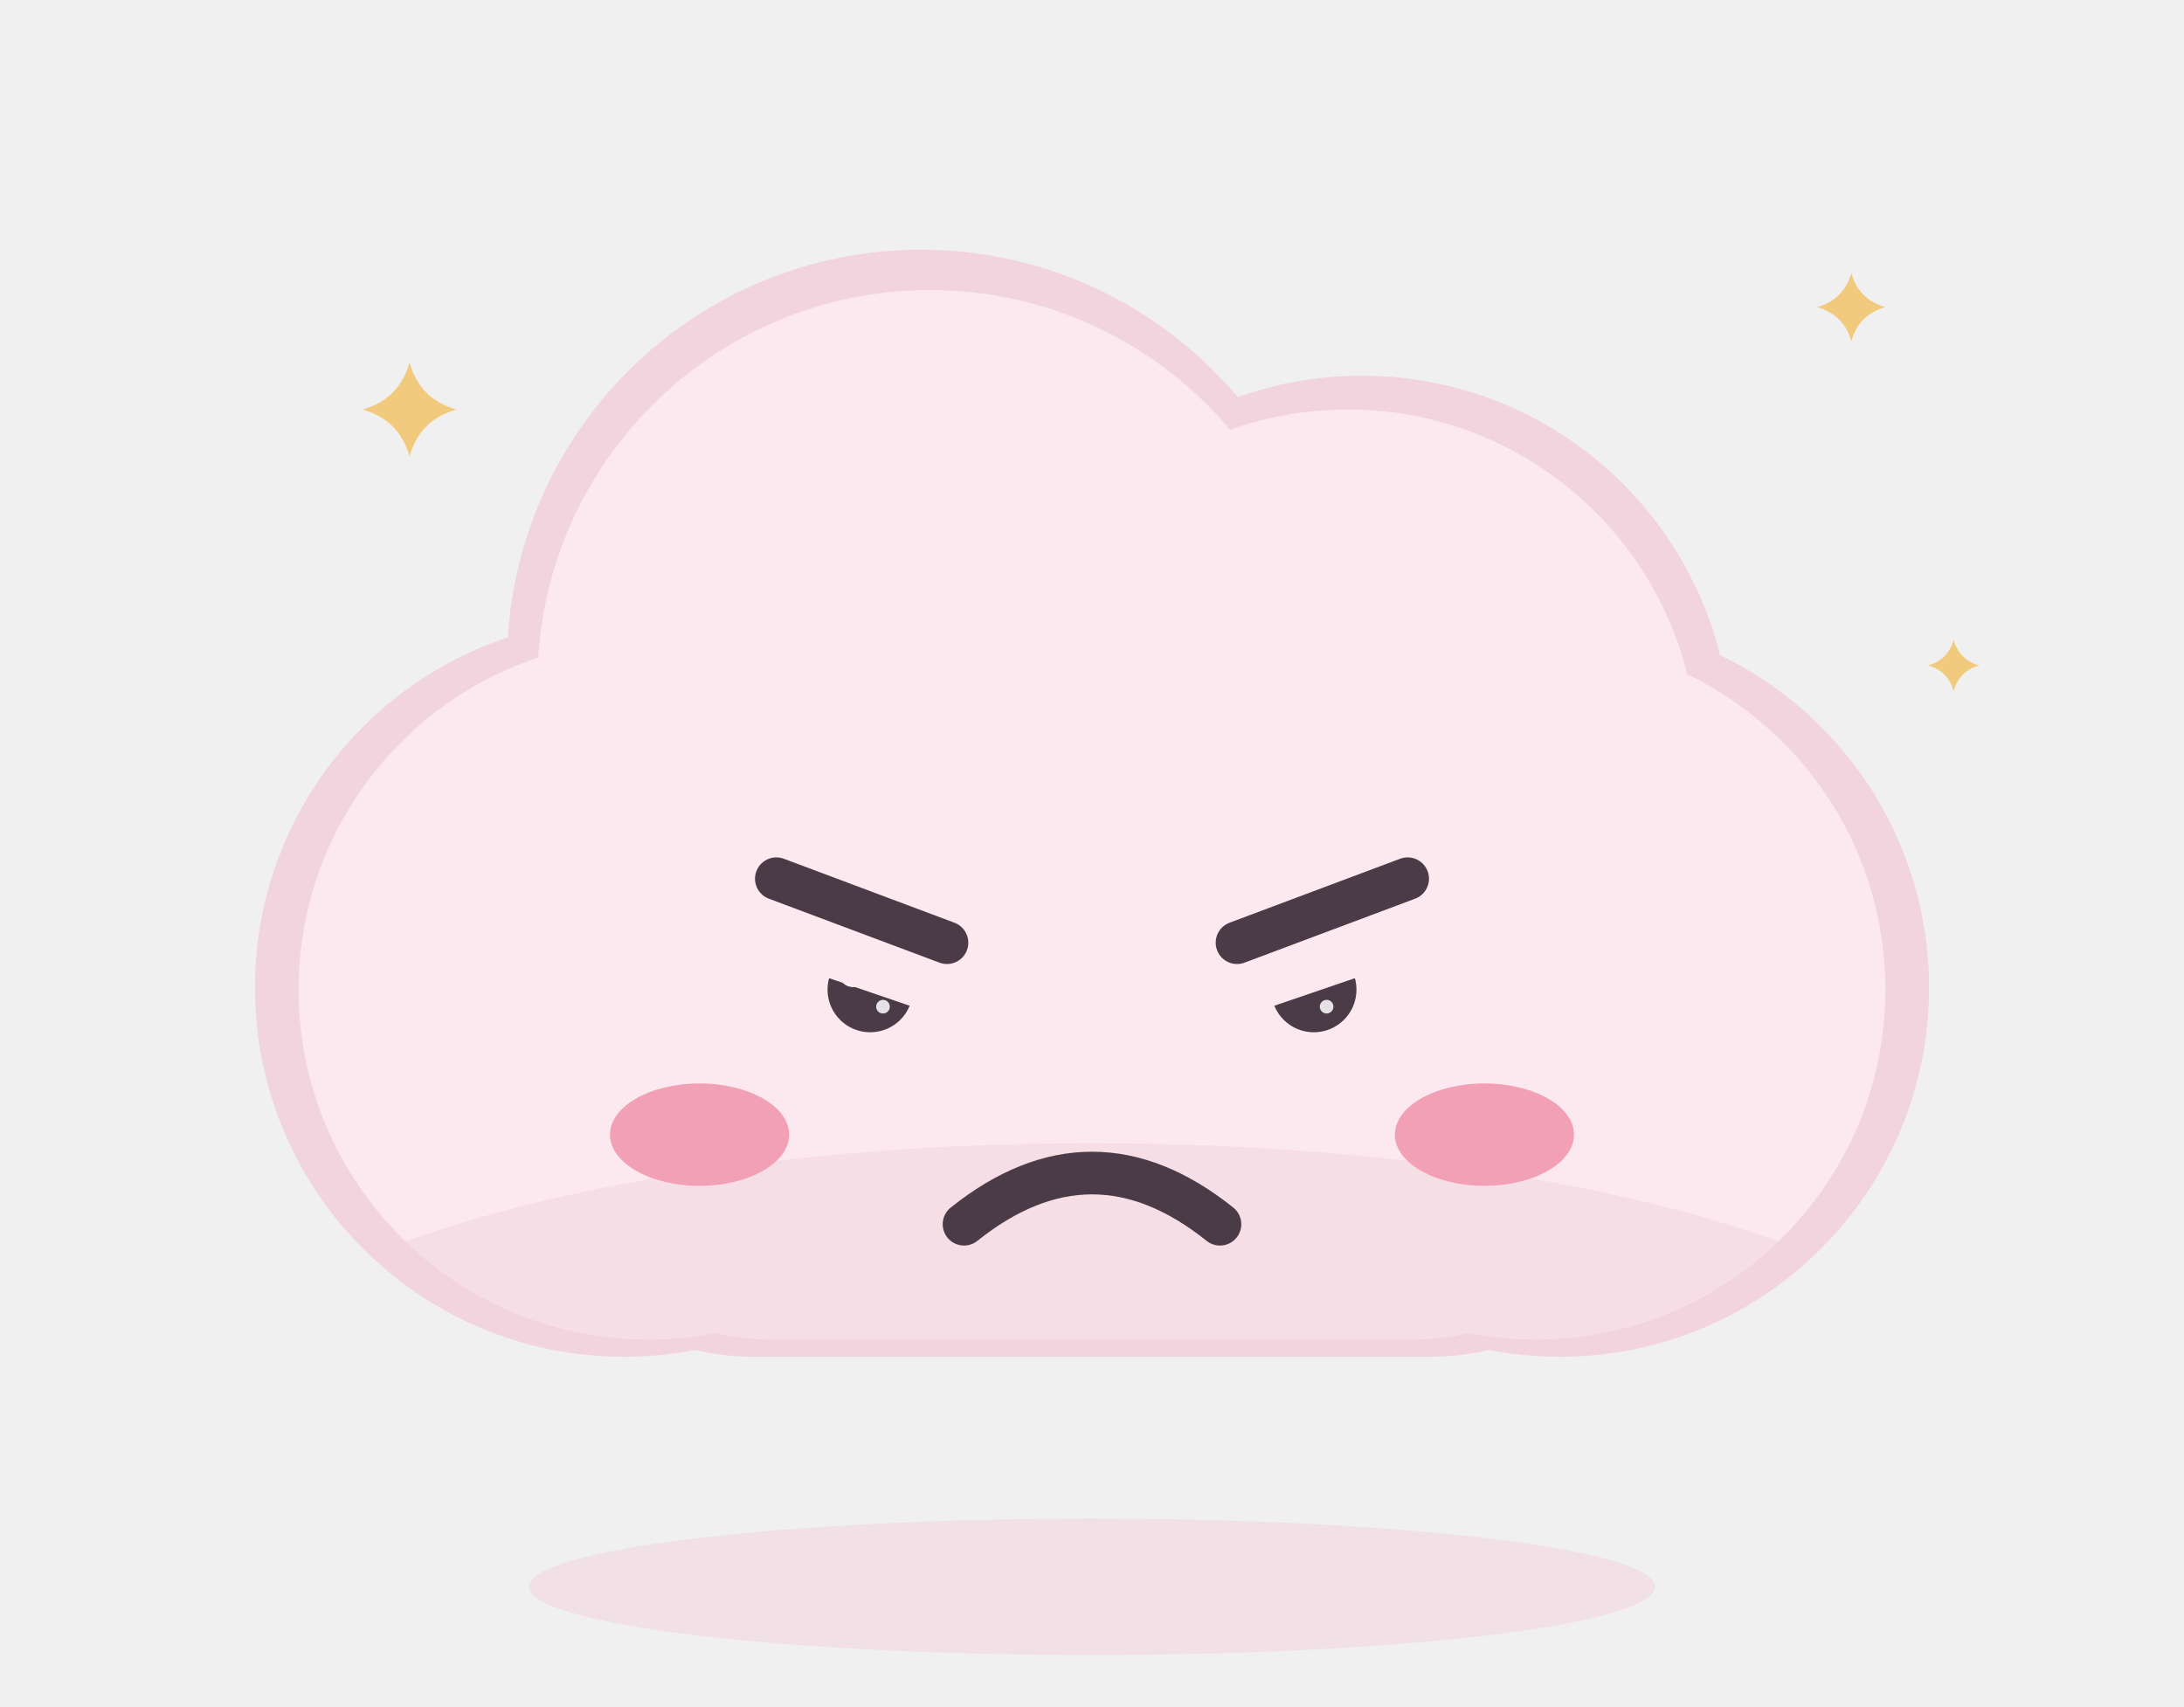
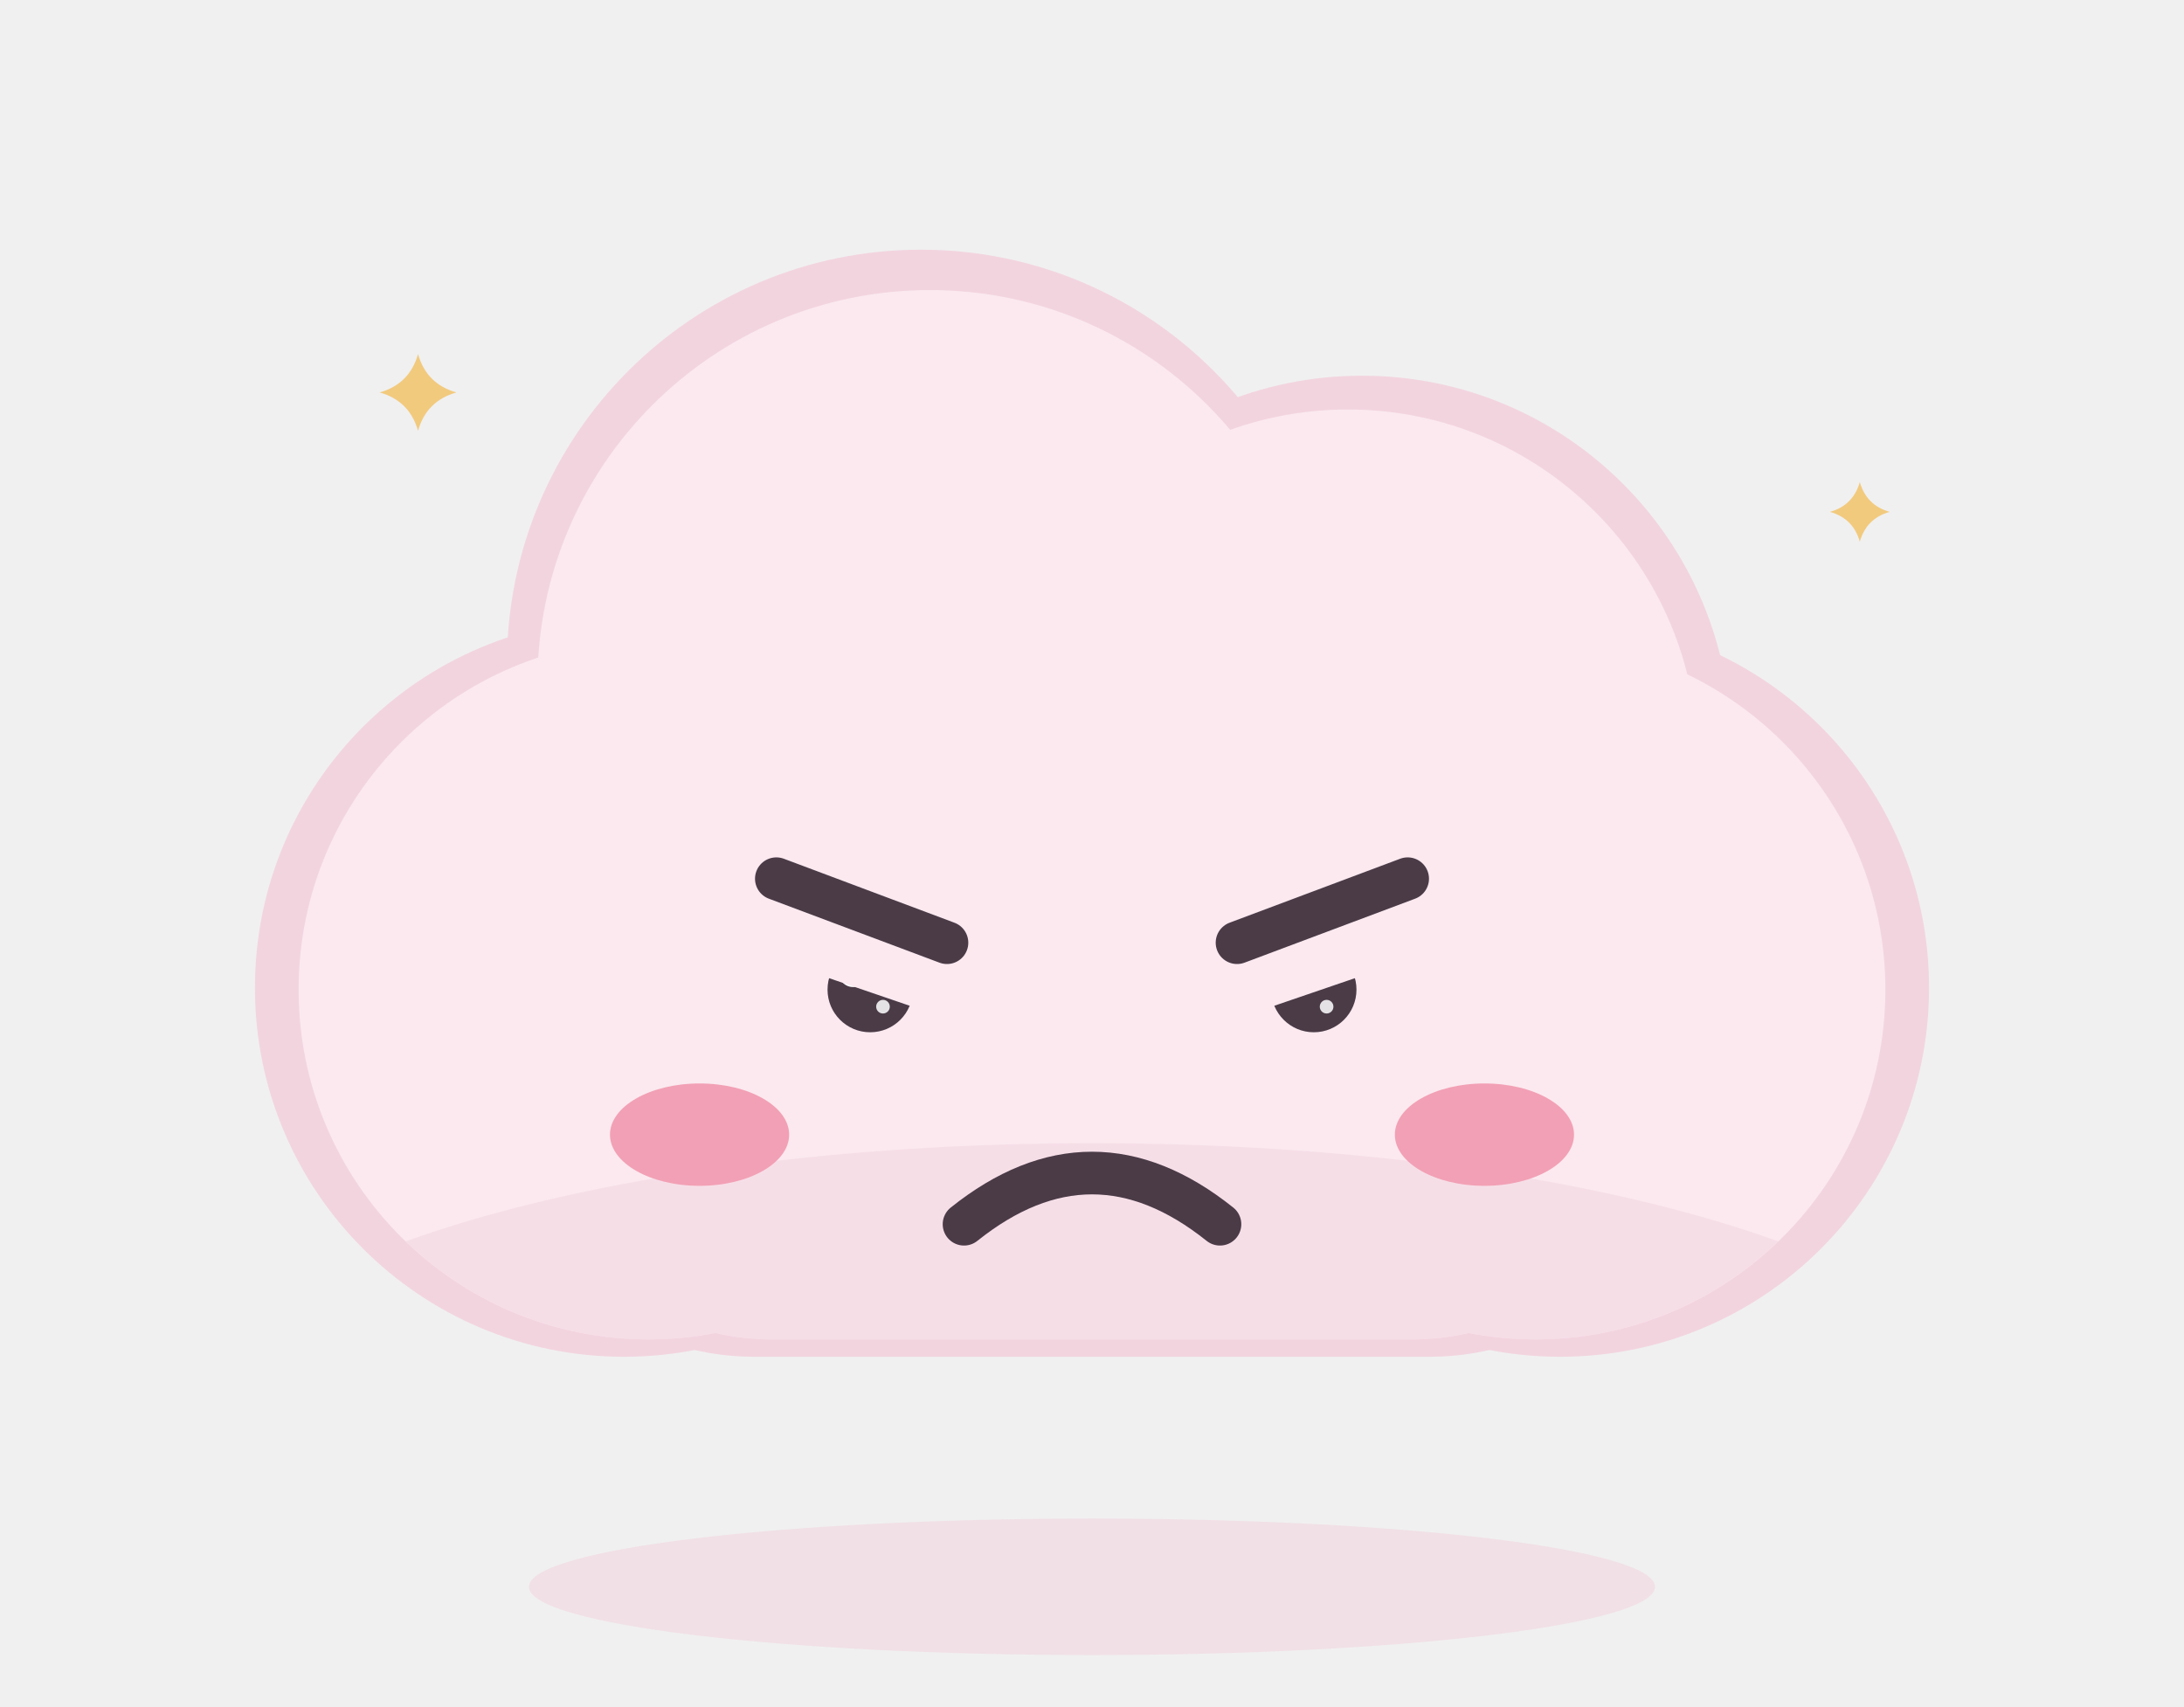
<svg xmlns="http://www.w3.org/2000/svg" viewBox="0 0 512 400">
  <defs>
    <clipPath id="corps">
      <circle cx="152" cy="232" r="82" />
      <circle cx="218" cy="160" r="92" />
      <circle cx="316" cy="178" r="82" />
      <circle cx="360" cy="232" r="82" />
      <rect x="122" y="196" width="268" height="118" rx="59" />
    </clipPath>
  </defs>
  <ellipse cx="256" cy="372" rx="132" ry="16" fill="#F2D4DF" opacity="0.55" />
  <g transform="translate(256 240) scale(1.055) translate(-256 -240)">
    <circle cx="152" cy="232" r="82" fill="#F2D4DF" />
    <circle cx="218" cy="160" r="92" fill="#F2D4DF" />
    <circle cx="316" cy="178" r="82" fill="#F2D4DF" />
    <circle cx="360" cy="232" r="82" fill="#F2D4DF" />
    <rect x="122" y="196" width="268" height="118" rx="59" fill="#F2D4DF" />
  </g>
  <circle cx="152" cy="232" r="82" fill="#FBE9EF" />
  <circle cx="218" cy="160" r="92" fill="#FBE9EF" />
  <circle cx="316" cy="178" r="82" fill="#FBE9EF" />
  <circle cx="360" cy="232" r="82" fill="#FBE9EF" />
  <rect x="122" y="196" width="268" height="118" rx="59" fill="#FBE9EF" />
  <ellipse cx="256" cy="334" rx="212" ry="66" fill="#F2D4DF" opacity="0.5" clip-path="url(#corps)" />
  <ellipse cx="164" cy="266" rx="21" ry="12" fill="#F2A0B5" />
  <ellipse cx="348" cy="266" rx="21" ry="12" fill="#F2A0B5" />
  <circle cx="204" cy="232" r="10" fill="#4A3B47" />
  <circle cx="200" cy="228" r="3.4" fill="#FFFFFF" />
  <circle cx="207" cy="236" r="1.6" fill="#FFFFFF" opacity="0.85" />
  <circle cx="308" cy="232" r="10" fill="#4A3B47" />
  <circle cx="304" cy="228" r="3.4" fill="#FFFFFF" />
  <circle cx="311" cy="236" r="1.6" fill="#FFFFFF" opacity="0.85" />
  <path d="M 186 218 L 224 231" stroke="#FBE9EF" stroke-width="16" stroke-linecap="round" stroke-linejoin="round" fill="none" />
  <path d="M 288 231 L 326 218" stroke="#FBE9EF" stroke-width="16" stroke-linecap="round" stroke-linejoin="round" fill="none" />
  <path d="M 182 206 L 222 221" stroke="#4A3B47" stroke-width="10" stroke-linecap="round" stroke-linejoin="round" fill="none" />
  <path d="M 290 221 L 330 206" stroke="#4A3B47" stroke-width="10" stroke-linecap="round" stroke-linejoin="round" fill="none" />
  <path d="M 226 287 Q 256 263 286 287" stroke="#4A3B47" stroke-width="10" stroke-linecap="round" stroke-linejoin="round" fill="none" />
-   <path d="M 96 85 Q 98.42 93.58 107 96 Q 98.42 98.42 96 107 Q 93.58 98.42 85 96 Q 93.58 93.58 96 85 Z" fill="#F2C879" opacity="0.95" />
-   <path d="M 434 64 Q 435.76 70.24 442 72 Q 435.76 73.76 434 80 Q 432.24 73.76 426 72 Q 432.24 70.24 434 64 Z" fill="#F2C879" opacity="0.95" />
-   <path d="M 458 150 Q 459.32 154.68 464 156 Q 459.32 157.32 458 162 Q 456.68 157.32 452 156 Q 456.68 154.68 458 150 Z" fill="#F2C879" opacity="0.95" />
+   <path d="M 98 83 Q 99.98 90.02 107 92 Q 99.98 93.98 98 101 Q 96.02 93.98 89 92 Q 96.02 90.02 98 83 Z" fill="#F2C879" opacity="0.95" />
+   <path d="M 436 113 Q 437.54 118.46 443 120 Q 437.54 121.54 436 127 Q 434.46 121.54 429 120 Q 434.46 118.46 436 113 Z" fill="#F2C879" opacity="0.95" />
</svg>
